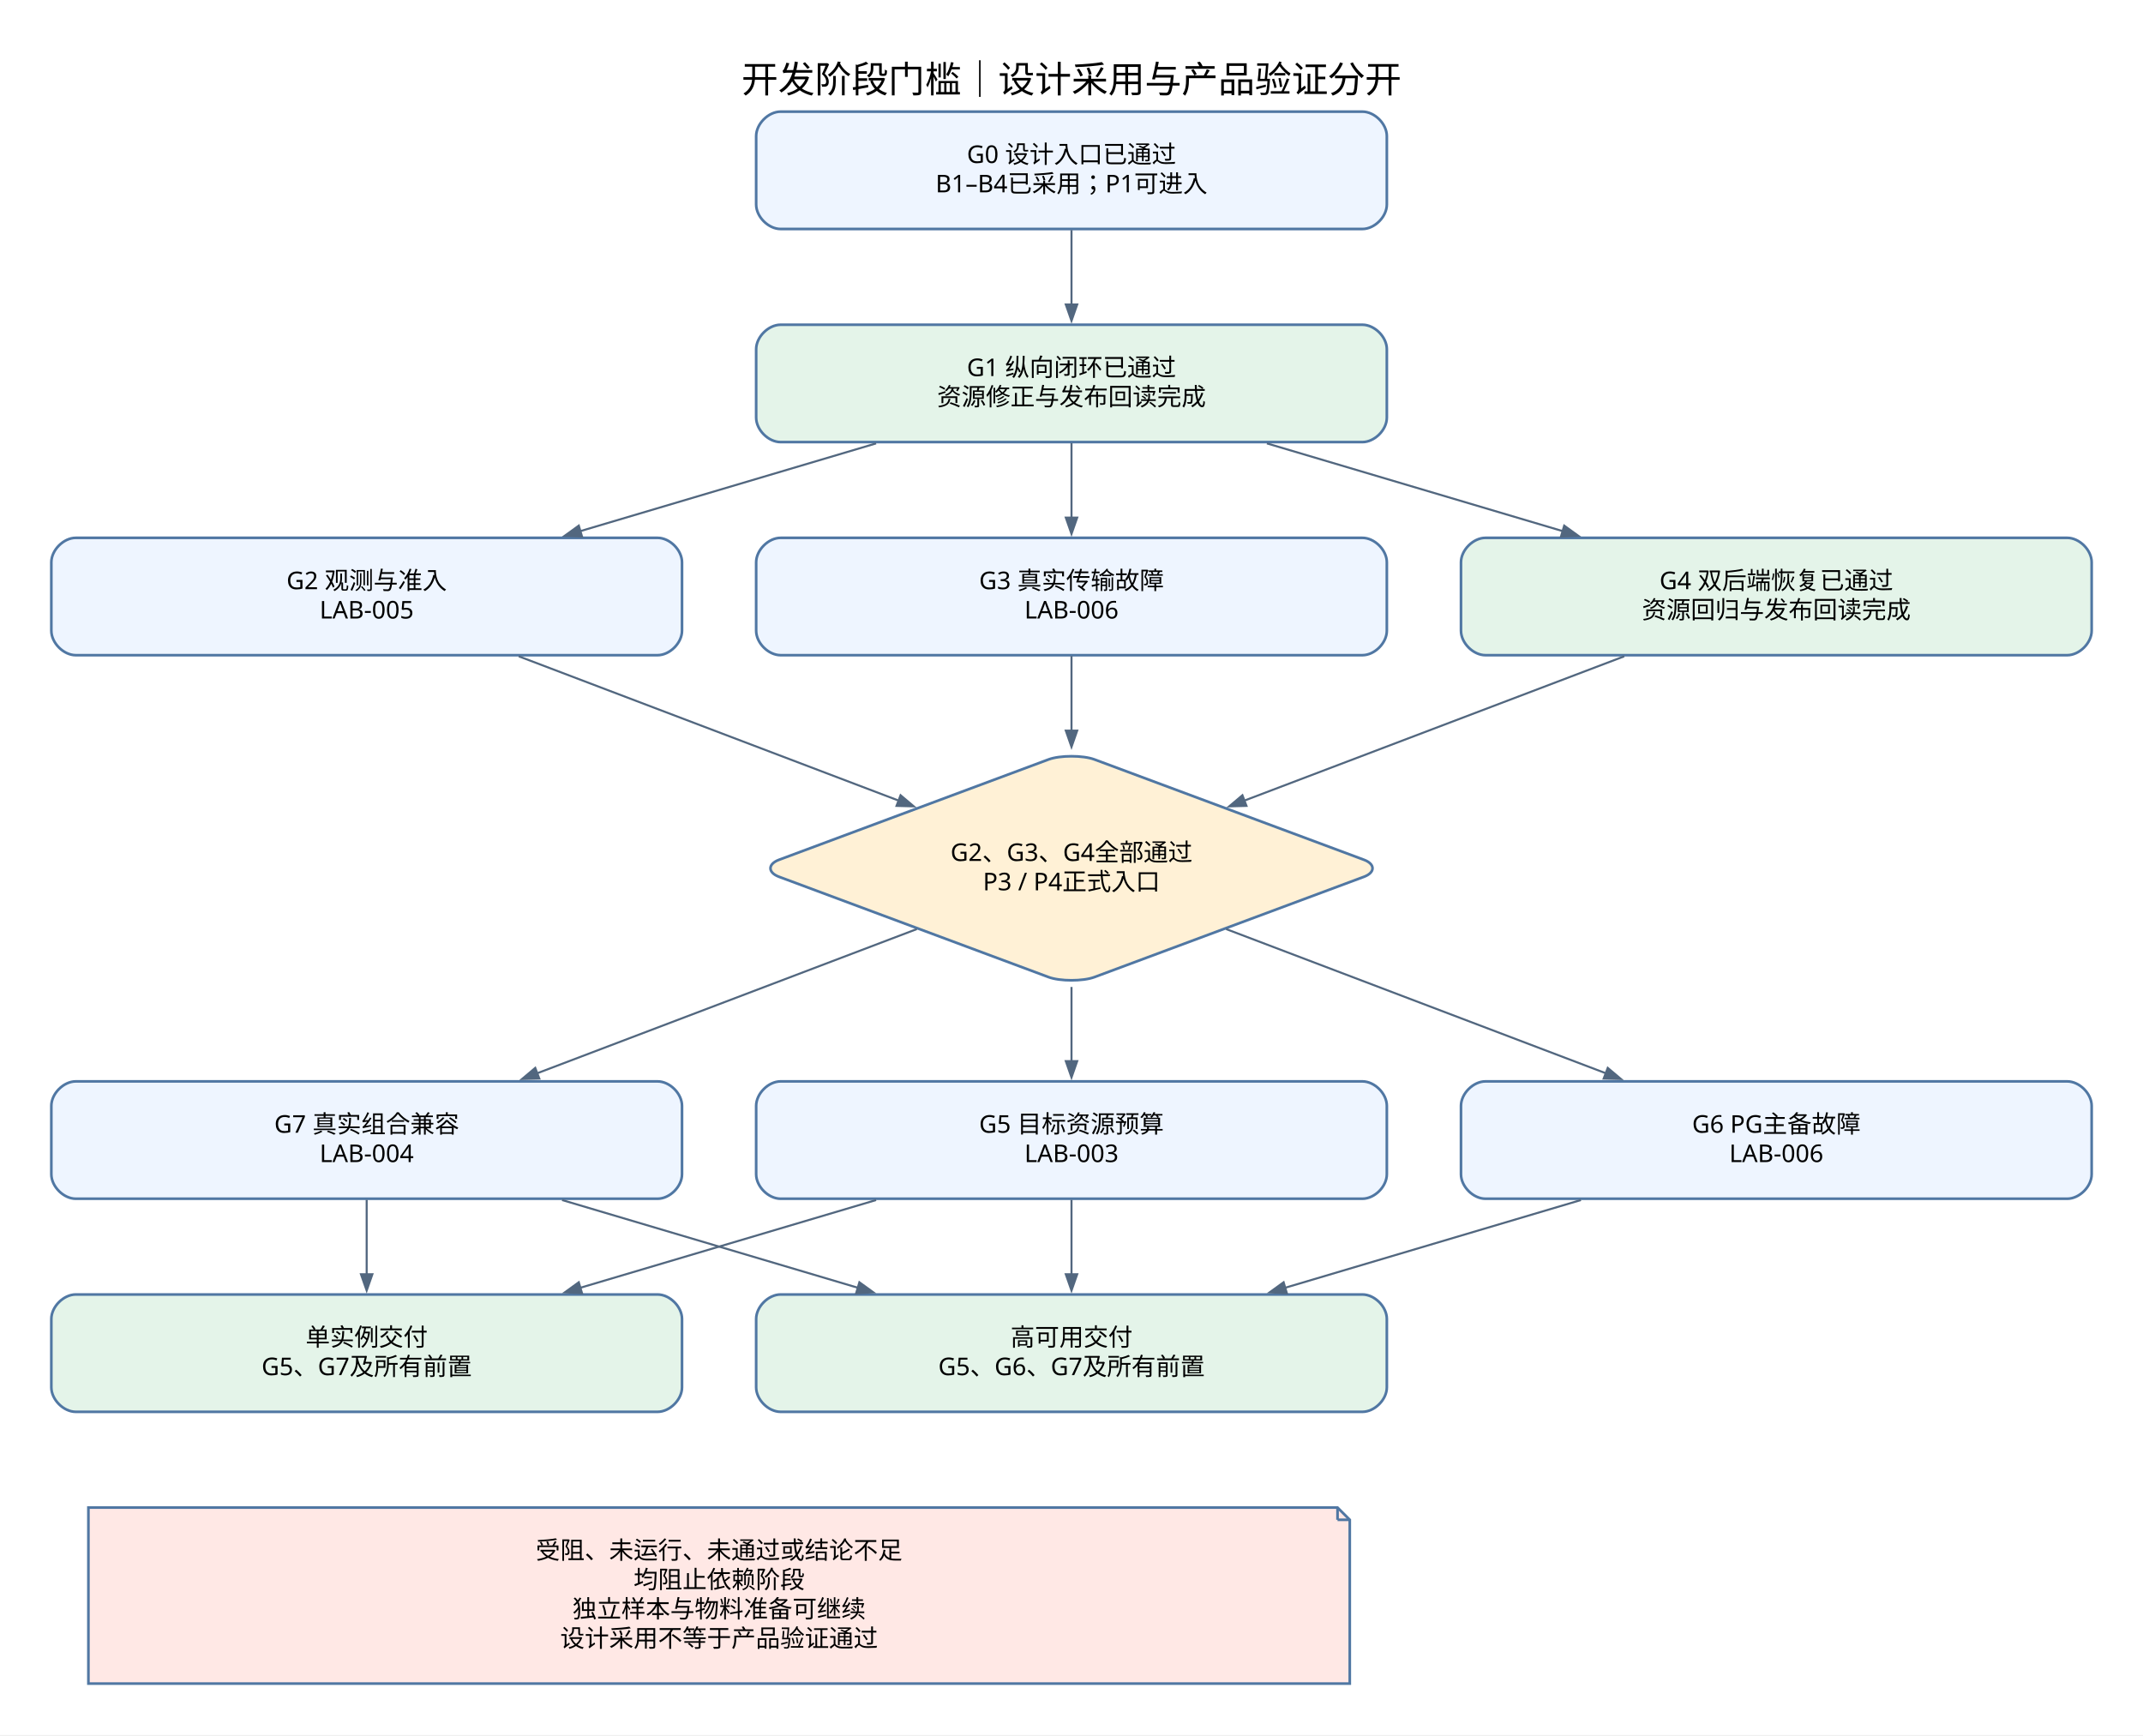
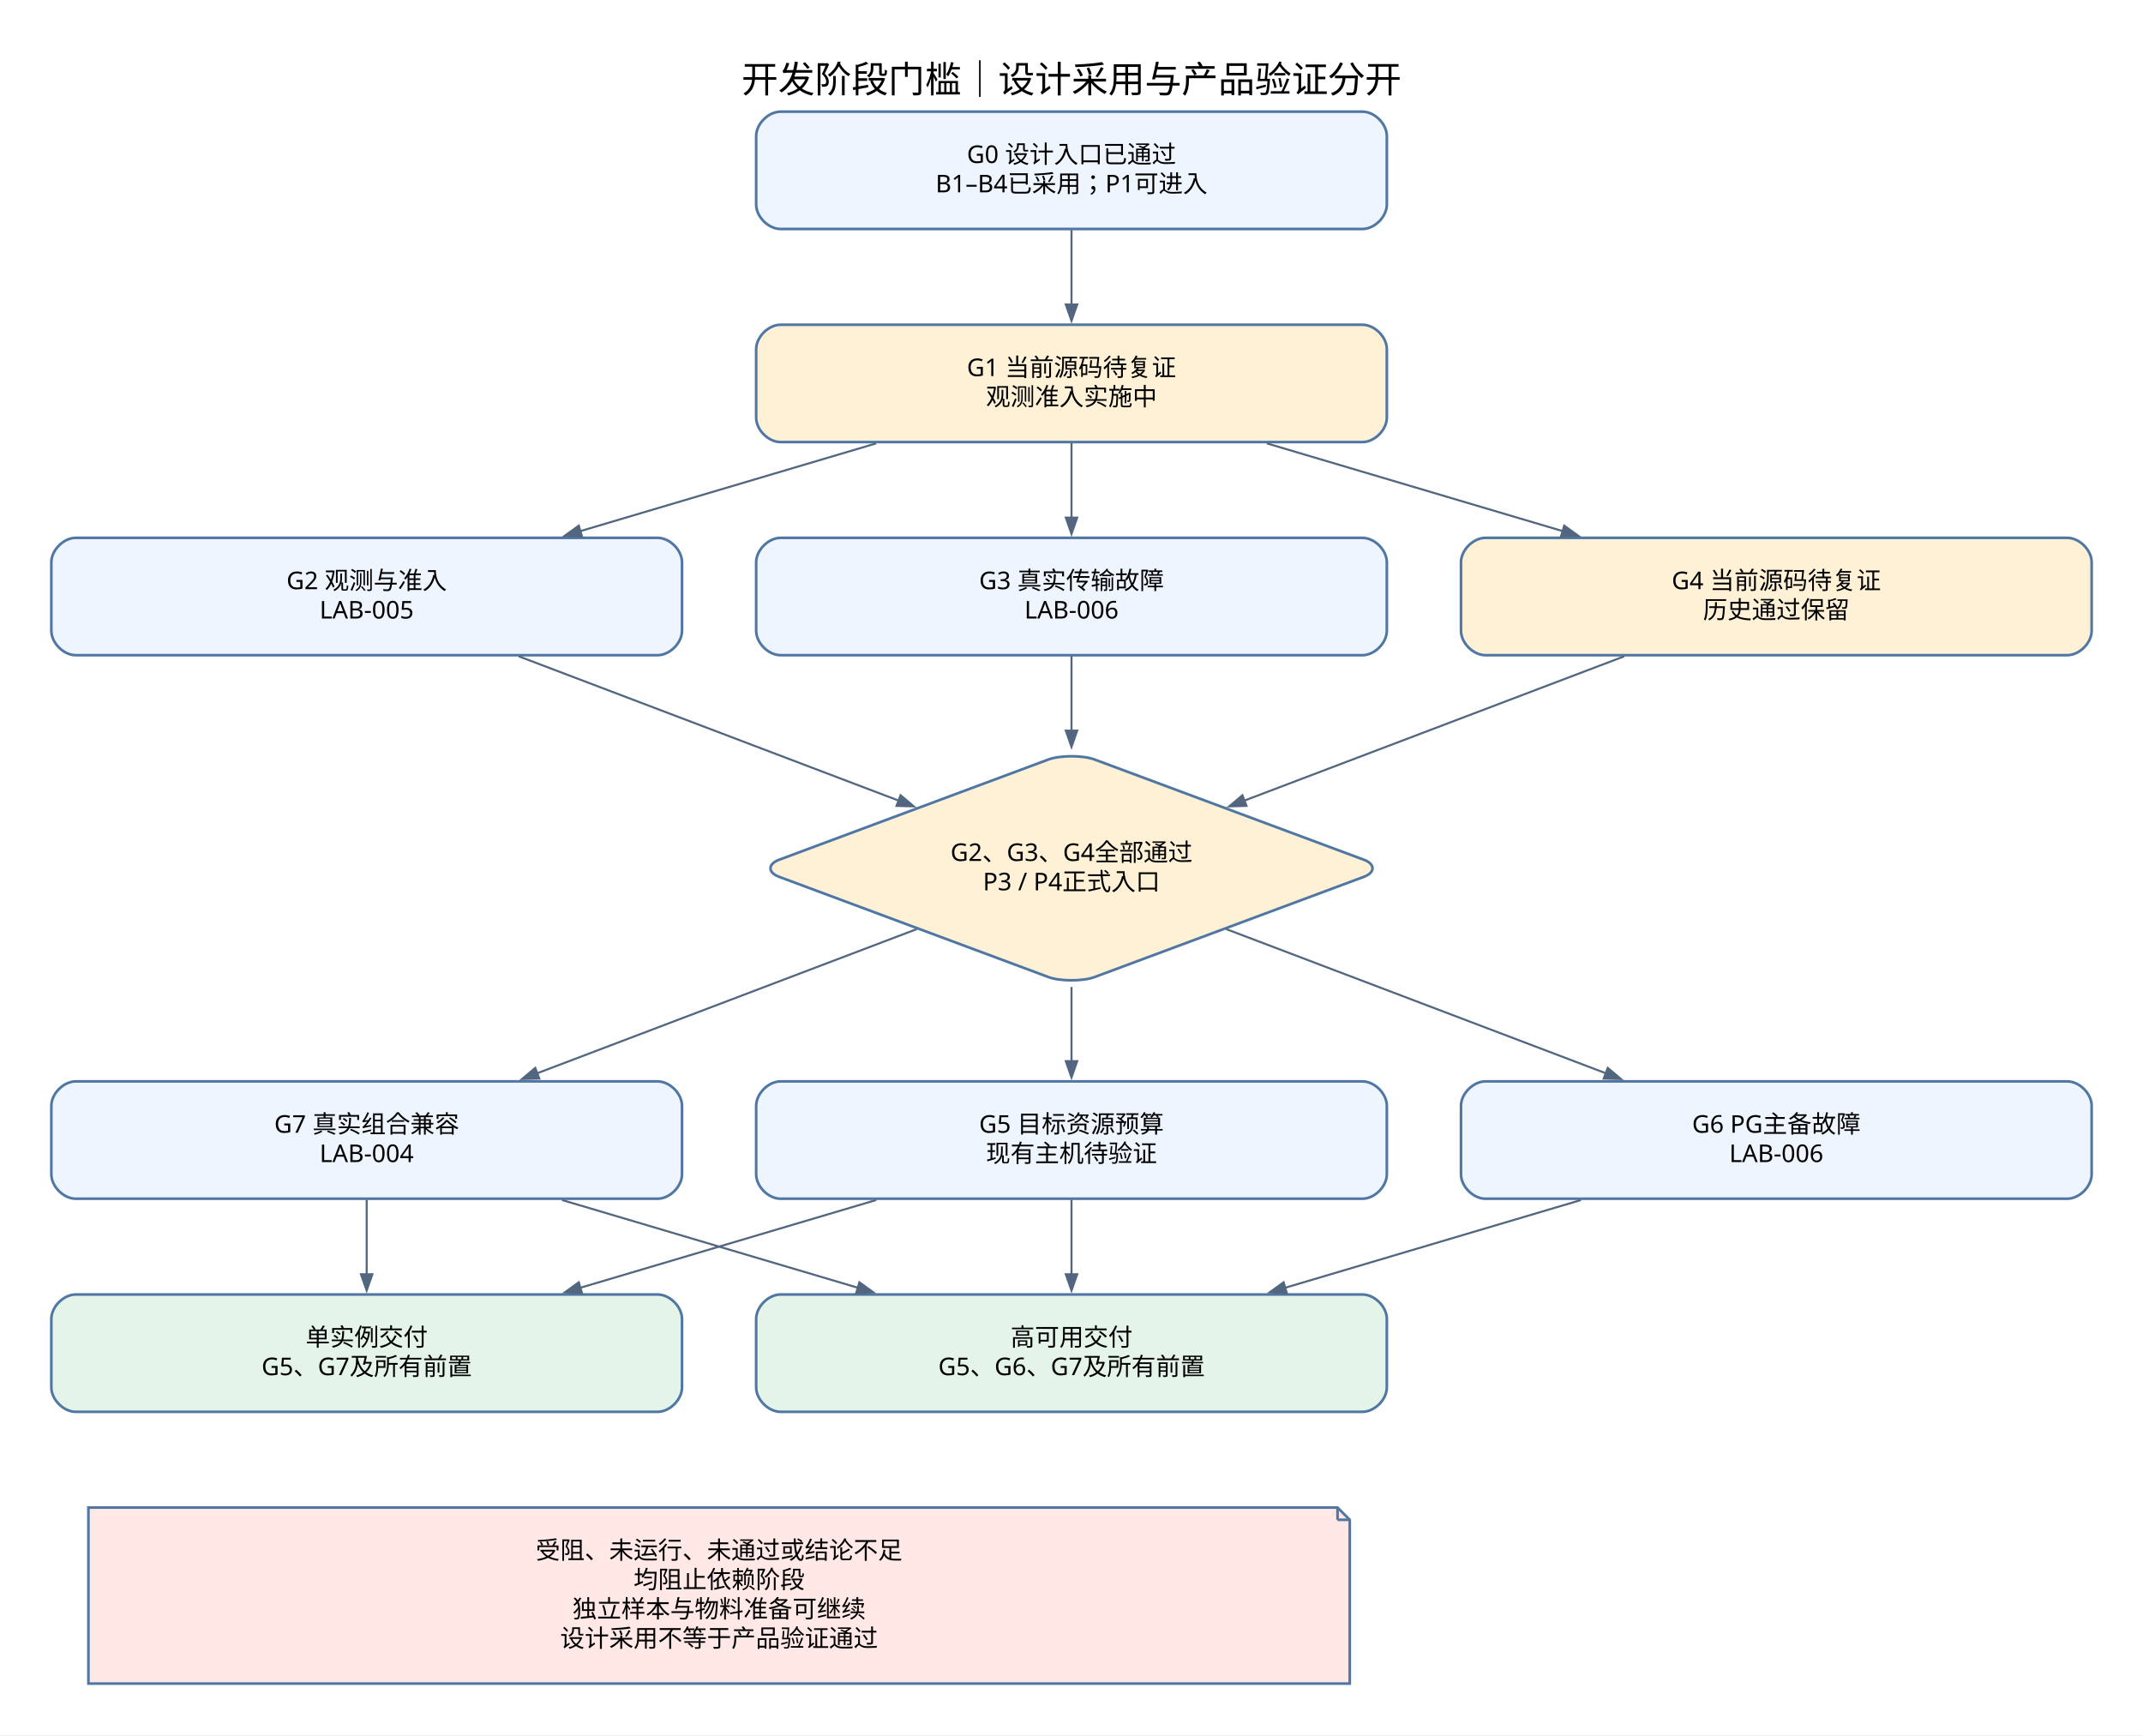
<svg xmlns="http://www.w3.org/2000/svg" width="1052pt" height="852pt" viewBox="0.00 0.00 1052.00 852.00">
  <g id="graph0" class="graph" transform="scale(1 1) rotate(0) translate(25.2 826.4)">
    <polygon fill="white" stroke="none" points="-25.2,25.2 -25.2,-826.4 1026.8,-826.4 1026.8,25.2 -25.2,25.2" />
    <text xml:space="preserve" text-anchor="middle" x="500.8" y="-781" font-family="Noto Sans SC" font-size="18.00">开发阶段门槛｜设计采用与产品验证分开</text>
    <g id="node1" class="node">
      <path fill="#eef5ff" stroke="#5077a3" stroke-width="1.3" d="M643.6,-771.6C643.6,-771.6 358,-771.6 358,-771.6 352,-771.6 346,-765.6 346,-759.6 346,-759.6 346,-726 346,-726 346,-720 352,-714 358,-714 358,-714 643.6,-714 643.6,-714 649.6,-714 655.6,-720 655.6,-726 655.6,-726 655.6,-759.6 655.6,-759.6 655.6,-765.6 649.6,-771.6 643.6,-771.6" />
      <text xml:space="preserve" text-anchor="middle" x="500.8" y="-746.4" font-family="Noto Sans SC" font-size="12.00">G0 设计入口已通过</text>
      <text xml:space="preserve" text-anchor="middle" x="500.8" y="-732" font-family="Noto Sans SC" font-size="12.00">B1–B4已采用；P1可进入</text>
    </g>
    <g id="node2" class="node">
-       <path fill="#e4f4e9" stroke="#5077a3" stroke-width="1.3" d="M643.6,-667C643.6,-667 358,-667 358,-667 352,-667 346,-661 346,-655 346,-655 346,-621.4 346,-621.4 346,-615.4 352,-609.4 358,-609.4 358,-609.4 643.6,-609.4 643.6,-609.4 649.6,-609.4 655.6,-615.4 655.6,-621.4 655.6,-621.4 655.6,-655 655.6,-655 655.6,-661 649.6,-667 643.6,-667" />
-       <text xml:space="preserve" text-anchor="middle" x="500.8" y="-641.8" font-family="Noto Sans SC" font-size="12.00">G1 纵向闭环已通过</text>
-       <text xml:space="preserve" text-anchor="middle" x="500.8" y="-627.4" font-family="Noto Sans SC" font-size="12.00">资源修正与发布回读完成</text>
+       <path fill="#fff1d6" stroke="#5077a3" stroke-width="1.3" d="M643.6,-667C643.6,-667 358,-667 358,-667 352,-667 346,-661 346,-655 346,-655 346,-621.4 346,-621.4 346,-615.4 352,-609.4 358,-609.4 358,-609.4 643.6,-609.4 643.6,-609.4 649.6,-609.4 655.6,-615.4 655.6,-621.4 655.6,-621.4 655.6,-655 655.6,-655 655.6,-661 649.6,-667 643.6,-667" />
+       <text xml:space="preserve" text-anchor="middle" x="500.8" y="-641.8" font-family="Noto Sans SC" font-size="12.00">G1 当前源码待复证</text>
+       <text xml:space="preserve" text-anchor="middle" x="500.8" y="-627.4" font-family="Noto Sans SC" font-size="12.00">观测准入实施中</text>
    </g>
    <g id="edge1" class="edge">
      <path fill="none" stroke="#52677f" d="M500.8,-713.49C500.8,-702.17 500.8,-688.95 500.8,-676.84" />
      <polygon fill="#52677f" stroke="#52677f" points="503.6,-676.93 500.8,-668.93 498,-676.93 503.6,-676.93" />
    </g>
    <g id="node3" class="node">
      <path fill="#eef5ff" stroke="#5077a3" stroke-width="1.3" d="M297.6,-562.4C297.6,-562.4 12,-562.4 12,-562.4 6,-562.4 0,-556.4 0,-550.4 0,-550.4 0,-516.8 0,-516.8 0,-510.8 6,-504.8 12,-504.8 12,-504.8 297.6,-504.8 297.6,-504.8 303.6,-504.8 309.6,-510.8 309.6,-516.8 309.6,-516.8 309.6,-550.4 309.6,-550.4 309.6,-556.4 303.6,-562.4 297.6,-562.4" />
      <text xml:space="preserve" text-anchor="middle" x="154.8" y="-537.2" font-family="Noto Sans SC" font-size="12.00">G2 观测与准入</text>
      <text xml:space="preserve" text-anchor="middle" x="154.8" y="-522.8" font-family="Noto Sans SC" font-size="12.00">LAB-005</text>
    </g>
    <g id="edge2" class="edge">
      <path fill="none" stroke="#52677f" d="M404.88,-608.76C359.69,-595.36 305.69,-579.34 259.45,-565.63" />
      <polygon fill="#52677f" stroke="#52677f" points="260.52,-563.03 252.06,-563.44 258.93,-568.4 260.52,-563.03" />
    </g>
    <g id="node4" class="node">
      <path fill="#eef5ff" stroke="#5077a3" stroke-width="1.3" d="M643.6,-562.4C643.6,-562.4 358,-562.4 358,-562.4 352,-562.4 346,-556.4 346,-550.4 346,-550.4 346,-516.8 346,-516.8 346,-510.8 352,-504.8 358,-504.8 358,-504.8 643.6,-504.8 643.6,-504.8 649.6,-504.8 655.6,-510.8 655.6,-516.8 655.6,-516.8 655.6,-550.4 655.6,-550.4 655.6,-556.4 649.6,-562.4 643.6,-562.4" />
      <text xml:space="preserve" text-anchor="middle" x="500.8" y="-537.2" font-family="Noto Sans SC" font-size="12.00">G3 真实传输故障</text>
      <text xml:space="preserve" text-anchor="middle" x="500.8" y="-522.8" font-family="Noto Sans SC" font-size="12.00">LAB-006</text>
    </g>
    <g id="edge3" class="edge">
      <path fill="none" stroke="#52677f" d="M500.8,-608.89C500.8,-597.57 500.8,-584.35 500.8,-572.24" />
      <polygon fill="#52677f" stroke="#52677f" points="503.6,-572.33 500.8,-564.33 498,-572.33 503.6,-572.33" />
    </g>
    <g id="node5" class="node">
-       <path fill="#e4f4e9" stroke="#5077a3" stroke-width="1.3" d="M989.6,-562.4C989.6,-562.4 704,-562.4 704,-562.4 698,-562.4 692,-556.4 692,-550.4 692,-550.4 692,-516.8 692,-516.8 692,-510.8 698,-504.8 704,-504.8 704,-504.8 989.6,-504.8 989.6,-504.8 995.6,-504.8 1001.6,-510.8 1001.6,-516.8 1001.6,-516.8 1001.6,-550.4 1001.6,-550.4 1001.6,-556.4 995.6,-562.4 989.6,-562.4" />
-       <text xml:space="preserve" text-anchor="middle" x="846.8" y="-537.2" font-family="Noto Sans SC" font-size="12.00">G4 双后端恢复已通过</text>
-       <text xml:space="preserve" text-anchor="middle" x="846.8" y="-522.8" font-family="Noto Sans SC" font-size="12.00">资源回归与发布回读完成</text>
+       <path fill="#fff1d6" stroke="#5077a3" stroke-width="1.3" d="M989.6,-562.4C989.6,-562.4 704,-562.4 704,-562.4 698,-562.4 692,-556.4 692,-550.4 692,-550.4 692,-516.8 692,-516.8 692,-510.8 698,-504.8 704,-504.8 704,-504.8 989.6,-504.8 989.6,-504.8 995.6,-504.8 1001.6,-510.8 1001.6,-516.8 1001.6,-516.8 1001.6,-550.4 1001.6,-550.4 1001.6,-556.4 995.6,-562.4 989.6,-562.4" />
+       <text xml:space="preserve" text-anchor="middle" x="846.8" y="-537.2" font-family="Noto Sans SC" font-size="12.00">G4 当前源码待复证</text>
+       <text xml:space="preserve" text-anchor="middle" x="846.8" y="-522.8" font-family="Noto Sans SC" font-size="12.00">历史通过保留</text>
    </g>
    <g id="edge4" class="edge">
      <path fill="none" stroke="#52677f" d="M596.72,-608.76C641.91,-595.36 695.91,-579.34 742.15,-565.63" />
      <polygon fill="#52677f" stroke="#52677f" points="742.67,-568.4 749.54,-563.44 741.08,-563.03 742.67,-568.4" />
    </g>
    <g id="node6" class="node">
      <path fill="#fff1d6" stroke="#5077a3" stroke-width="1.3" d="M489.55,-453.62C489.55,-453.62 357.25,-404.38 357.25,-404.38 351.62,-402.29 351.62,-398.11 357.25,-396.02 357.25,-396.02 489.55,-346.78 489.55,-346.78 495.18,-344.69 506.42,-344.69 512.05,-346.78 512.05,-346.78 644.35,-396.02 644.35,-396.02 649.98,-398.11 649.98,-402.29 644.35,-404.38 644.35,-404.38 512.05,-453.62 512.05,-453.62 506.42,-455.71 495.18,-455.71 489.55,-453.62" />
      <text xml:space="preserve" text-anchor="middle" x="500.8" y="-403.8" font-family="Noto Sans SC" font-size="12.00">G2、G3、G4全部通过</text>
      <text xml:space="preserve" text-anchor="middle" x="500.8" y="-389.4" font-family="Noto Sans SC" font-size="12.00">P3 / P4正式入口</text>
    </g>
    <g id="edge5" class="edge">
      <path fill="none" stroke="#52677f" d="M229.45,-504.25C284.34,-483.4 359.02,-455.04 416.14,-433.35" />
      <polygon fill="#52677f" stroke="#52677f" points="416.89,-436.06 423.37,-430.6 414.9,-430.83 416.89,-436.06" />
    </g>
    <g id="edge6" class="edge">
      <path fill="none" stroke="#52677f" d="M500.8,-504.41C500.8,-493.55 500.8,-480.63 500.8,-467.67" />
      <polygon fill="#52677f" stroke="#52677f" points="503.6,-467.77 500.8,-459.77 498,-467.77 503.6,-467.77" />
    </g>
    <g id="edge7" class="edge">
      <path fill="none" stroke="#52677f" d="M772.15,-504.25C717.26,-483.4 642.58,-455.04 585.46,-433.35" />
      <polygon fill="#52677f" stroke="#52677f" points="586.7,-430.83 578.23,-430.6 584.71,-436.06 586.7,-430.83" />
    </g>
    <g id="node7" class="node">
      <path fill="#eef5ff" stroke="#5077a3" stroke-width="1.3" d="M643.6,-295.6C643.6,-295.6 358,-295.6 358,-295.6 352,-295.6 346,-289.6 346,-283.6 346,-283.6 346,-250 346,-250 346,-244 352,-238 358,-238 358,-238 643.6,-238 643.6,-238 649.6,-238 655.6,-244 655.6,-250 655.6,-250 655.6,-283.6 655.6,-283.6 655.6,-289.6 649.6,-295.6 643.6,-295.6" />
      <text xml:space="preserve" text-anchor="middle" x="500.8" y="-270.4" font-family="Noto Sans SC" font-size="12.00">G5 目标资源预算</text>
-       <text xml:space="preserve" text-anchor="middle" x="500.8" y="-256" font-family="Noto Sans SC" font-size="12.00">LAB-003</text>
+       <text xml:space="preserve" text-anchor="middle" x="500.8" y="-256" font-family="Noto Sans SC" font-size="12.00">现有主机待验证</text>
    </g>
    <g id="edge8" class="edge">
      <path fill="none" stroke="#52677f" d="M500.8,-341.95C500.8,-329.52 500.8,-316.68 500.8,-305.26" />
      <polygon fill="#52677f" stroke="#52677f" points="503.6,-305.54 500.8,-297.54 498,-305.54 503.6,-305.54" />
    </g>
    <g id="node8" class="node">
      <path fill="#eef5ff" stroke="#5077a3" stroke-width="1.3" d="M989.6,-295.6C989.6,-295.6 704,-295.6 704,-295.6 698,-295.6 692,-289.6 692,-283.6 692,-283.6 692,-250 692,-250 692,-244 698,-238 704,-238 704,-238 989.6,-238 989.6,-238 995.6,-238 1001.6,-244 1001.6,-250 1001.6,-250 1001.6,-283.6 1001.6,-283.6 1001.6,-289.6 995.6,-295.6 989.6,-295.6" />
      <text xml:space="preserve" text-anchor="middle" x="846.8" y="-270.4" font-family="Noto Sans SC" font-size="12.00">G6 PG主备故障</text>
      <text xml:space="preserve" text-anchor="middle" x="846.8" y="-256" font-family="Noto Sans SC" font-size="12.00">LAB-006</text>
    </g>
    <g id="edge9" class="edge">
      <path fill="none" stroke="#52677f" d="M576.73,-370.36C631.89,-349.42 706.51,-321.08 763.33,-299.5" />
      <polygon fill="#52677f" stroke="#52677f" points="764.04,-302.23 770.52,-296.77 762.05,-296.99 764.04,-302.23" />
    </g>
    <g id="node9" class="node">
      <path fill="#eef5ff" stroke="#5077a3" stroke-width="1.3" d="M297.6,-295.6C297.6,-295.6 12,-295.6 12,-295.6 6,-295.6 0,-289.6 0,-283.6 0,-283.6 0,-250 0,-250 0,-244 6,-238 12,-238 12,-238 297.6,-238 297.6,-238 303.6,-238 309.6,-244 309.6,-250 309.6,-250 309.6,-283.6 309.6,-283.6 309.6,-289.6 303.6,-295.6 297.6,-295.6" />
      <text xml:space="preserve" text-anchor="middle" x="154.8" y="-270.4" font-family="Noto Sans SC" font-size="12.00">G7 真实组合兼容</text>
      <text xml:space="preserve" text-anchor="middle" x="154.8" y="-256" font-family="Noto Sans SC" font-size="12.00">LAB-004</text>
    </g>
    <g id="edge10" class="edge">
      <path fill="none" stroke="#52677f" d="M424.87,-370.36C369.71,-349.42 295.09,-321.08 238.27,-299.5" />
      <polygon fill="#52677f" stroke="#52677f" points="239.55,-296.99 231.08,-296.77 237.56,-302.23 239.55,-296.99" />
    </g>
    <g id="node10" class="node">
      <path fill="#e4f4e9" stroke="#5077a3" stroke-width="1.3" d="M297.6,-191C297.6,-191 12,-191 12,-191 6,-191 0,-185 0,-179 0,-179 0,-145.4 0,-145.4 0,-139.4 6,-133.4 12,-133.4 12,-133.4 297.6,-133.4 297.6,-133.4 303.6,-133.4 309.6,-139.4 309.6,-145.4 309.6,-145.4 309.6,-179 309.6,-179 309.6,-185 303.6,-191 297.6,-191" />
      <text xml:space="preserve" text-anchor="middle" x="154.8" y="-165.8" font-family="Noto Sans SC" font-size="12.00">单实例交付</text>
      <text xml:space="preserve" text-anchor="middle" x="154.8" y="-151.4" font-family="Noto Sans SC" font-size="12.00">G5、G7及所有前置</text>
    </g>
    <g id="edge11" class="edge">
      <path fill="none" stroke="#52677f" d="M404.88,-237.36C359.69,-223.96 305.69,-207.94 259.45,-194.23" />
      <polygon fill="#52677f" stroke="#52677f" points="260.52,-191.63 252.06,-192.04 258.93,-197 260.52,-191.63" />
    </g>
    <g id="node11" class="node">
      <path fill="#e4f4e9" stroke="#5077a3" stroke-width="1.3" d="M643.6,-191C643.6,-191 358,-191 358,-191 352,-191 346,-185 346,-179 346,-179 346,-145.4 346,-145.4 346,-139.4 352,-133.4 358,-133.4 358,-133.4 643.6,-133.4 643.6,-133.4 649.6,-133.4 655.6,-139.4 655.6,-145.4 655.6,-145.4 655.6,-179 655.6,-179 655.6,-185 649.6,-191 643.6,-191" />
      <text xml:space="preserve" text-anchor="middle" x="500.8" y="-165.8" font-family="Noto Sans SC" font-size="12.00">高可用交付</text>
      <text xml:space="preserve" text-anchor="middle" x="500.8" y="-151.4" font-family="Noto Sans SC" font-size="12.00">G5、G6、G7及所有前置</text>
    </g>
    <g id="edge13" class="edge">
      <path fill="none" stroke="#52677f" d="M500.8,-237.49C500.8,-226.17 500.8,-212.95 500.8,-200.84" />
      <polygon fill="#52677f" stroke="#52677f" points="503.6,-200.93 500.8,-192.93 498,-200.93 503.6,-200.93" />
    </g>
    <g id="edge14" class="edge">
      <path fill="none" stroke="#52677f" d="M750.88,-237.36C705.69,-223.96 651.69,-207.94 605.45,-194.23" />
      <polygon fill="#52677f" stroke="#52677f" points="606.52,-191.63 598.06,-192.04 604.93,-197 606.52,-191.63" />
    </g>
    <g id="edge12" class="edge">
      <path fill="none" stroke="#52677f" d="M154.8,-237.49C154.8,-226.17 154.8,-212.95 154.8,-200.84" />
      <polygon fill="#52677f" stroke="#52677f" points="157.6,-200.93 154.8,-192.93 152,-200.93 157.6,-200.93" />
    </g>
    <g id="edge15" class="edge">
      <path fill="none" stroke="#52677f" d="M250.72,-237.36C295.91,-223.96 349.91,-207.94 396.15,-194.23" />
      <polygon fill="#52677f" stroke="#52677f" points="396.67,-197 403.54,-192.04 395.08,-191.63 396.67,-197" />
    </g>
    <g id="node12" class="node">
      <polygon fill="#ffe8e5" stroke="#5077a3" stroke-width="1.3" points="631.4,-86.4 18.2,-86.4 18.2,0 637.4,0 637.4,-80.4 631.4,-86.4" />
      <polyline fill="none" stroke="#5077a3" stroke-width="1.3" points="631.4,-86.4 631.4,-80.4" />
      <polyline fill="none" stroke="#5077a3" stroke-width="1.3" points="637.4,-80.4 631.4,-80.4" />
      <text xml:space="preserve" text-anchor="middle" x="327.8" y="-61.2" font-family="Noto Sans SC" font-size="12.00">受阻、未运行、未通过或结论不足</text>
      <text xml:space="preserve" text-anchor="middle" x="327.8" y="-46.8" font-family="Noto Sans SC" font-size="12.00">均阻止依赖阶段</text>
      <text xml:space="preserve" text-anchor="middle" x="327.8" y="-32.4" font-family="Noto Sans SC" font-size="12.00">独立样本与物料准备可继续</text>
      <text xml:space="preserve" text-anchor="middle" x="327.8" y="-18" font-family="Noto Sans SC" font-size="12.00">设计采用不等于产品验证通过</text>
    </g>
  </g>
</svg>
